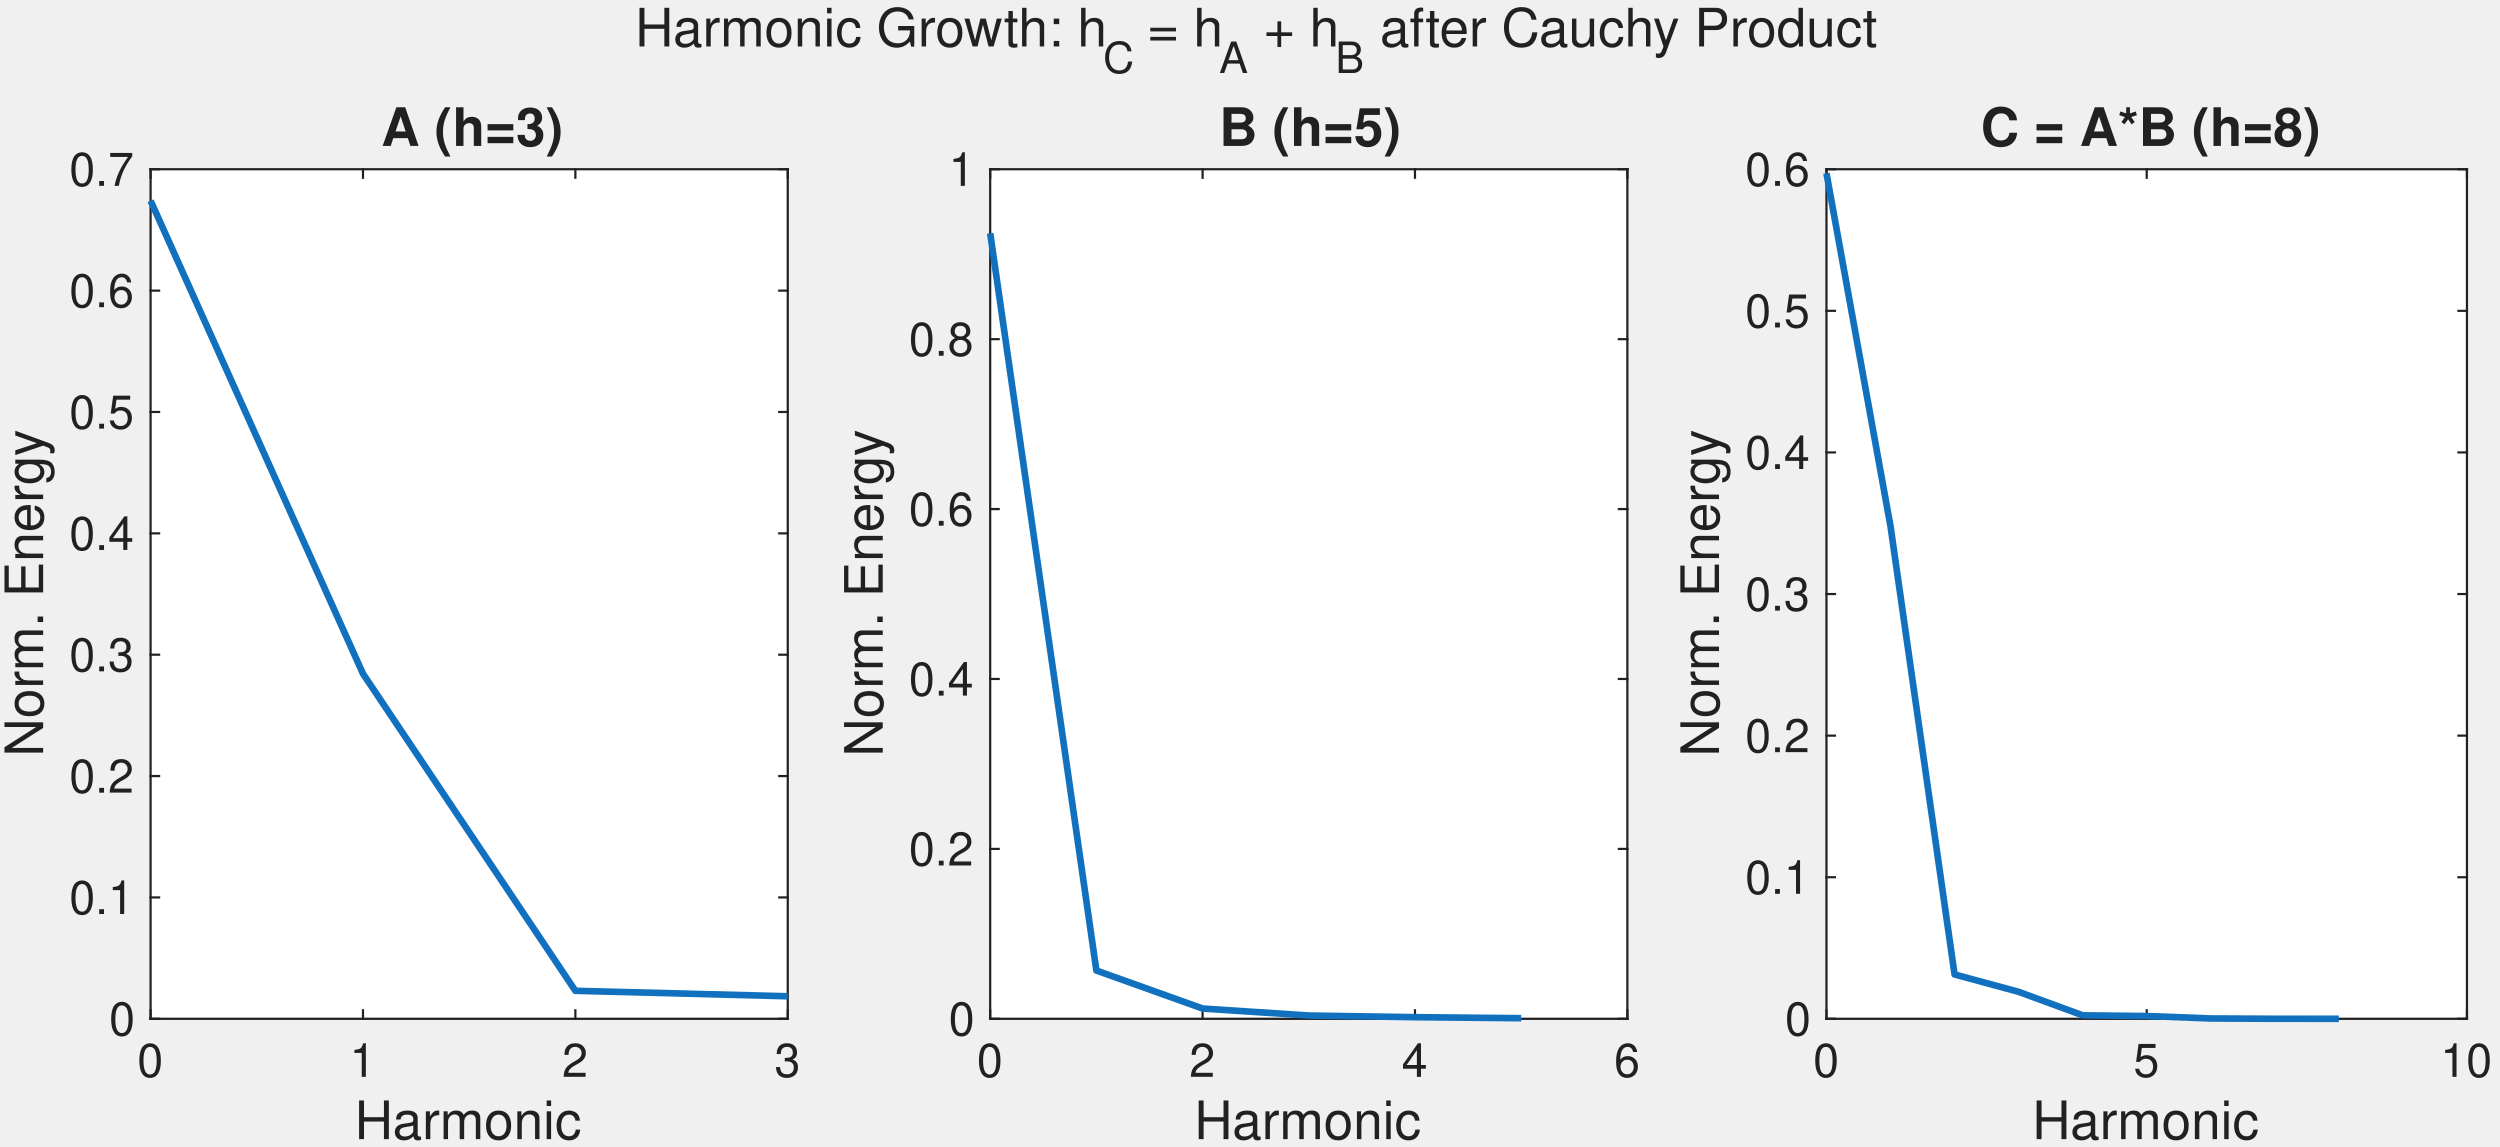
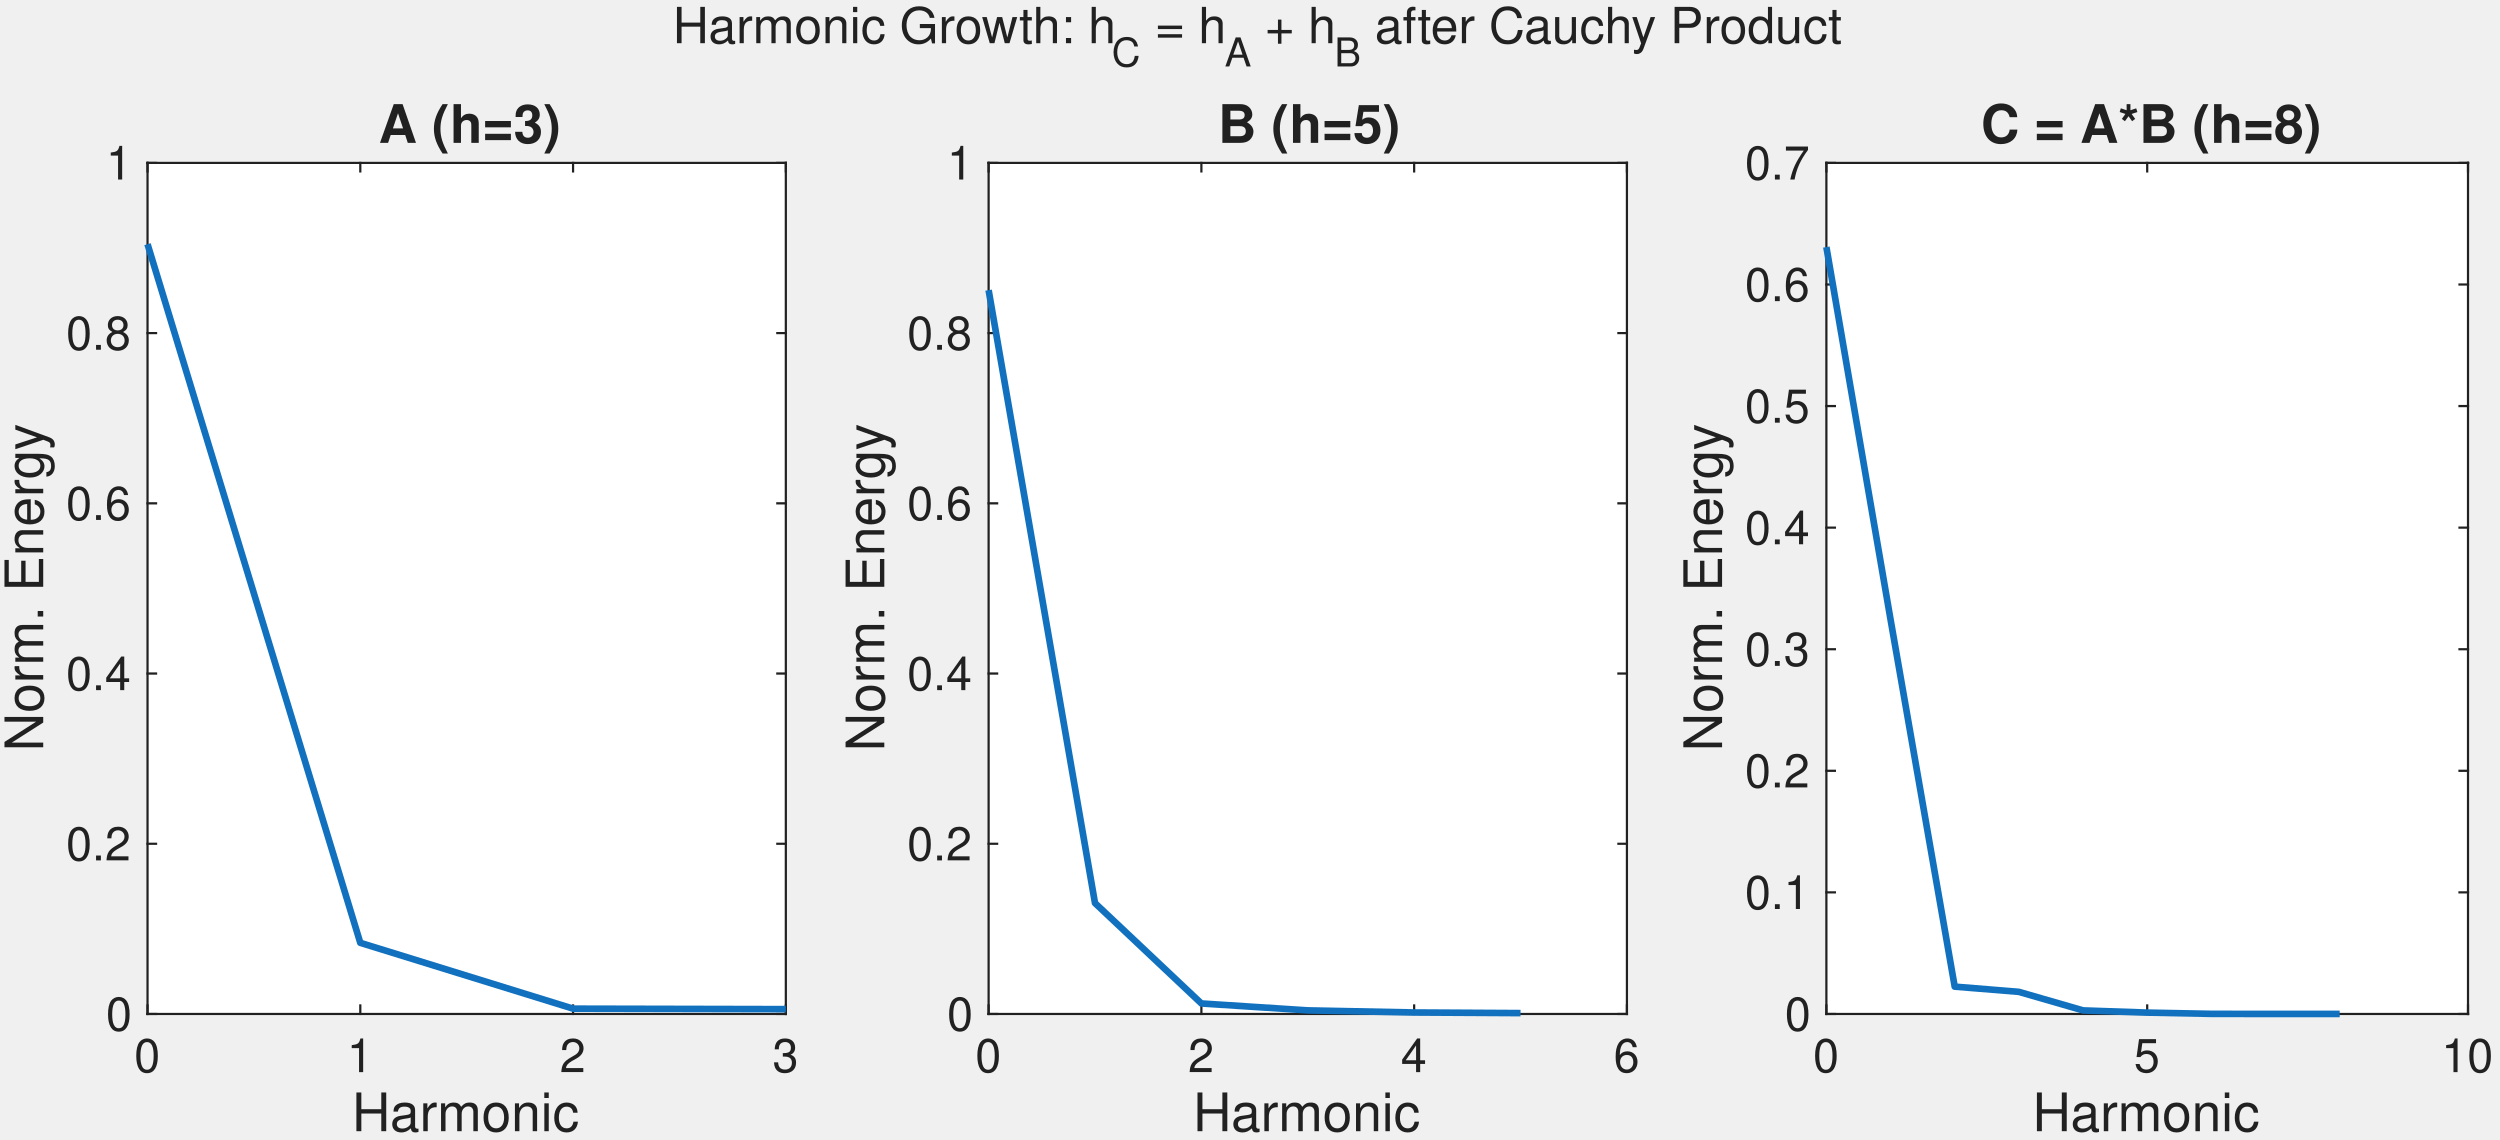
- <svg xmlns="http://www.w3.org/2000/svg" width="199.319mm" height="91.369mm" viewBox="0 0 565 259" version="1.2" baseProfile="tiny">
+ <svg xmlns="http://www.w3.org/2000/svg" width="198.967mm" height="90.664mm" viewBox="0 0 564 257" version="1.1">
  <defs>
</defs>
  <g fill="none" stroke="black" stroke-width="1" fill-rule="evenodd" stroke-linecap="square" stroke-linejoin="bevel">
-     <g fill="#ffffff" fill-opacity="1" stroke="none" transform="matrix(7.5e-05,0,0,7.5e-05,-53.7167,-3)" font-family="MS Shell Dlg 2" font-size="8.25" font-weight="400" font-style="normal">
+     <g fill="#ffffff" fill-opacity="1" stroke="none" transform="matrix(7.5e-05,0,0,7.5e-05,-54.4667,-4.5)" font-family="Segoe UI" font-size="9" font-weight="400" font-style="normal">
      <path vector-effect="none" fill-rule="evenodd" d="M1.17e+06,550000 L1.17e+06,3.11e+06 L3.09e+06,3.11e+06 L3.09e+06,550000 L1.17e+06,550000" />
    </g>
-     <g fill="#212121" fill-opacity="1" stroke="#212121" stroke-opacity="1" stroke-width="1" stroke-linecap="square" stroke-linejoin="bevel" transform="matrix(0.75,0,0,0.75,80.1584,257.45)" font-family="Helvetica" font-size="16" font-weight="400" font-style="normal">
+     <g fill="#212121" fill-opacity="1" stroke="#212121" stroke-opacity="1" stroke-width="1" stroke-linecap="square" stroke-linejoin="bevel" transform="matrix(0.75,0,0,0.75,79.4084,255.2)" font-family="Helvetica" font-size="16" font-weight="400" font-style="normal">
      <text fill="#212121" fill-opacity="1" stroke="none" xml:space="preserve" x="0" y="0" font-family="Helvetica" font-size="16" font-weight="400" font-style="normal">Harmonic</text>
    </g>
-     <g fill="#212121" fill-opacity="1" stroke="#212121" stroke-opacity="1" stroke-width="0.667" stroke-linecap="square" stroke-linejoin="round" transform="matrix(0.75,0,0,0.75,-53.7167,-3)" font-family="Helvetica" font-size="16" font-weight="400" font-style="normal">
+     <g fill="#212121" fill-opacity="1" stroke="#212121" stroke-opacity="1" stroke-width="0.667" stroke-linecap="square" stroke-linejoin="round" transform="matrix(0.75,0,0,0.75,-54.4667,-4.5)" font-family="Helvetica" font-size="16" font-weight="400" font-style="normal">
      <polyline fill="none" vector-effect="none" points="117,311 309,311 " />
      <polyline fill="none" vector-effect="none" points="117,55 309,55 " />
      <polyline fill="none" vector-effect="none" points="117,311 117,308.44 " />
      <polyline fill="none" vector-effect="none" points="117,57.56 117,55 " />
      <polyline fill="none" vector-effect="none" points="181,311 181,308.44 " />
      <polyline fill="none" vector-effect="none" points="181,57.56 181,55 " />
      <polyline fill="none" vector-effect="none" points="245,311 245,308.44 " />
      <polyline fill="none" vector-effect="none" points="245,57.56 245,55 " />
      <polyline fill="none" vector-effect="none" points="309,311 309,308.44 " />
      <polyline fill="none" vector-effect="none" points="309,57.56 309,55 " />
    </g>
-     <g fill="#212121" fill-opacity="1" stroke="#212121" stroke-opacity="1" stroke-width="1" stroke-linecap="square" stroke-linejoin="bevel" transform="matrix(0.75,0,0,0.75,31.0333,243.367)" font-family="Helvetica" font-size="14" font-weight="400" font-style="normal">
-       <text fill="#212121" fill-opacity="1" stroke="none" xml:space="preserve" x="0" y="0" font-family="Helvetica" font-size="14" font-weight="400" font-style="normal">0</text>
-     </g>
-     <g fill="#212121" fill-opacity="1" stroke="#212121" stroke-opacity="1" stroke-width="1" stroke-linecap="square" stroke-linejoin="bevel" transform="matrix(0.75,0,0,0.75,79.0333,243.367)" font-family="Helvetica" font-size="14" font-weight="400" font-style="normal">
+     <g fill="#212121" fill-opacity="1" stroke="#212121" stroke-opacity="1" stroke-width="1" stroke-linecap="square" stroke-linejoin="bevel" transform="matrix(0.75,0,0,0.75,30.2833,241.867)" font-family="Helvetica" font-size="14" font-weight="400" font-style="normal">
+       <text fill="#212121" fill-opacity="1" stroke="none" xml:space="preserve" x="0" y="0" font-family="Helvetica" font-size="14" font-weight="400" font-style="normal">0</text>
+     </g>
+     <g fill="#212121" fill-opacity="1" stroke="#212121" stroke-opacity="1" stroke-width="1" stroke-linecap="square" stroke-linejoin="bevel" transform="matrix(0.75,0,0,0.75,78.2833,241.867)" font-family="Helvetica" font-size="14" font-weight="400" font-style="normal">
      <text fill="#212121" fill-opacity="1" stroke="none" xml:space="preserve" x="0" y="0" font-family="Helvetica" font-size="14" font-weight="400" font-style="normal">1</text>
    </g>
-     <g fill="#212121" fill-opacity="1" stroke="#212121" stroke-opacity="1" stroke-width="1" stroke-linecap="square" stroke-linejoin="bevel" transform="matrix(0.75,0,0,0.75,127.033,243.367)" font-family="Helvetica" font-size="14" font-weight="400" font-style="normal">
+     <g fill="#212121" fill-opacity="1" stroke="#212121" stroke-opacity="1" stroke-width="1" stroke-linecap="square" stroke-linejoin="bevel" transform="matrix(0.75,0,0,0.75,126.283,241.867)" font-family="Helvetica" font-size="14" font-weight="400" font-style="normal">
      <text fill="#212121" fill-opacity="1" stroke="none" xml:space="preserve" x="0" y="0" font-family="Helvetica" font-size="14" font-weight="400" font-style="normal">2</text>
    </g>
-     <g fill="#212121" fill-opacity="1" stroke="#212121" stroke-opacity="1" stroke-width="1" stroke-linecap="square" stroke-linejoin="bevel" transform="matrix(0.75,0,0,0.75,175.033,243.367)" font-family="Helvetica" font-size="14" font-weight="400" font-style="normal">
+     <g fill="#212121" fill-opacity="1" stroke="#212121" stroke-opacity="1" stroke-width="1" stroke-linecap="square" stroke-linejoin="bevel" transform="matrix(0.75,0,0,0.75,174.283,241.867)" font-family="Helvetica" font-size="14" font-weight="400" font-style="normal">
      <text fill="#212121" fill-opacity="1" stroke="none" xml:space="preserve" x="0" y="0" font-family="Helvetica" font-size="14" font-weight="400" font-style="normal">3</text>
    </g>
-     <g fill="#212121" fill-opacity="1" stroke="#212121" stroke-opacity="1" stroke-width="1" stroke-linecap="square" stroke-linejoin="bevel" transform="matrix(0,-0.75,0.75,0,9.75,171)" font-family="Helvetica" font-size="16" font-weight="400" font-style="normal">
+     <g fill="#212121" fill-opacity="1" stroke="#212121" stroke-opacity="1" stroke-width="1" stroke-linecap="square" stroke-linejoin="bevel" transform="matrix(0,-0.75,0.75,0,9.75,169.5)" font-family="Helvetica" font-size="16" font-weight="400" font-style="normal">
      <text fill="#212121" fill-opacity="1" stroke="none" xml:space="preserve" x="0" y="0" font-family="Helvetica" font-size="16" font-weight="400" font-style="normal">Norm. Energy</text>
    </g>
-     <g fill="#212121" fill-opacity="1" stroke="#212121" stroke-opacity="1" stroke-width="0.667" stroke-linecap="square" stroke-linejoin="round" transform="matrix(0.75,0,0,0.75,-53.7167,-3)" font-family="Helvetica" font-size="16" font-weight="400" font-style="normal">
+     <g fill="#212121" fill-opacity="1" stroke="#212121" stroke-opacity="1" stroke-width="0.667" stroke-linecap="square" stroke-linejoin="round" transform="matrix(0.75,0,0,0.75,-54.4667,-4.5)" font-family="Helvetica" font-size="16" font-weight="400" font-style="normal">
      <polyline fill="none" vector-effect="none" points="117,311 117,55 " />
      <polyline fill="none" vector-effect="none" points="309,311 309,55 " />
      <polyline fill="none" vector-effect="none" points="117,311 119.56,311 " />
      <polyline fill="none" vector-effect="none" points="306.44,311 309,311 " />
-       <polyline fill="none" vector-effect="none" points="117,274.429 119.56,274.429 " />
-       <polyline fill="none" vector-effect="none" points="306.44,274.429 309,274.429 " />
-       <polyline fill="none" vector-effect="none" points="117,237.857 119.56,237.857 " />
-       <polyline fill="none" vector-effect="none" points="306.44,237.857 309,237.857 " />
-       <polyline fill="none" vector-effect="none" points="117,201.286 119.56,201.286 " />
-       <polyline fill="none" vector-effect="none" points="306.44,201.286 309,201.286 " />
-       <polyline fill="none" vector-effect="none" points="117,164.714 119.56,164.714 " />
-       <polyline fill="none" vector-effect="none" points="306.44,164.714 309,164.714 " />
-       <polyline fill="none" vector-effect="none" points="117,128.143 119.56,128.143 " />
-       <polyline fill="none" vector-effect="none" points="306.44,128.143 309,128.143 " />
-       <polyline fill="none" vector-effect="none" points="117,91.571 119.56,91.571 " />
-       <polyline fill="none" vector-effect="none" points="306.44,91.571 309,91.571 " />
+       <polyline fill="none" vector-effect="none" points="117,259.8 119.56,259.8 " />
+       <polyline fill="none" vector-effect="none" points="306.44,259.8 309,259.8 " />
+       <polyline fill="none" vector-effect="none" points="117,208.6 119.56,208.6 " />
+       <polyline fill="none" vector-effect="none" points="306.44,208.6 309,208.6 " />
+       <polyline fill="none" vector-effect="none" points="117,157.4 119.56,157.4 " />
+       <polyline fill="none" vector-effect="none" points="306.44,157.4 309,157.4 " />
+       <polyline fill="none" vector-effect="none" points="117,106.2 119.56,106.2 " />
+       <polyline fill="none" vector-effect="none" points="306.44,106.2 309,106.2 " />
      <polyline fill="none" vector-effect="none" points="117,55 119.56,55 " />
      <polyline fill="none" vector-effect="none" points="306.44,55 309,55 " />
    </g>
-     <g fill="#212121" fill-opacity="1" stroke="#212121" stroke-opacity="1" stroke-width="1" stroke-linecap="square" stroke-linejoin="bevel" transform="matrix(0.75,0,0,0.75,24.6667,234)" font-family="Helvetica" font-size="14" font-weight="400" font-style="normal">
-       <text fill="#212121" fill-opacity="1" stroke="none" xml:space="preserve" x="0" y="0" font-family="Helvetica" font-size="14" font-weight="400" font-style="normal">0</text>
-     </g>
-     <g fill="#212121" fill-opacity="1" stroke="#212121" stroke-opacity="1" stroke-width="1" stroke-linecap="square" stroke-linejoin="bevel" transform="matrix(0.75,0,0,0.75,15.6667,206.571)" font-family="Helvetica" font-size="14" font-weight="400" font-style="normal">
-       <text fill="#212121" fill-opacity="1" stroke="none" xml:space="preserve" x="0" y="0" font-family="Helvetica" font-size="14" font-weight="400" font-style="normal">0.1</text>
-     </g>
-     <g fill="#212121" fill-opacity="1" stroke="#212121" stroke-opacity="1" stroke-width="1" stroke-linecap="square" stroke-linejoin="bevel" transform="matrix(0.75,0,0,0.75,15.6667,179.143)" font-family="Helvetica" font-size="14" font-weight="400" font-style="normal">
+     <g fill="#212121" fill-opacity="1" stroke="#212121" stroke-opacity="1" stroke-width="1" stroke-linecap="square" stroke-linejoin="bevel" transform="matrix(0.75,0,0,0.75,23.9167,232.5)" font-family="Helvetica" font-size="14" font-weight="400" font-style="normal">
+       <text fill="#212121" fill-opacity="1" stroke="none" xml:space="preserve" x="0" y="0" font-family="Helvetica" font-size="14" font-weight="400" font-style="normal">0</text>
+     </g>
+     <g fill="#212121" fill-opacity="1" stroke="#212121" stroke-opacity="1" stroke-width="1" stroke-linecap="square" stroke-linejoin="bevel" transform="matrix(0.75,0,0,0.75,14.9167,194.1)" font-family="Helvetica" font-size="14" font-weight="400" font-style="normal">
      <text fill="#212121" fill-opacity="1" stroke="none" xml:space="preserve" x="0" y="0" font-family="Helvetica" font-size="14" font-weight="400" font-style="normal">0.2</text>
    </g>
-     <g fill="#212121" fill-opacity="1" stroke="#212121" stroke-opacity="1" stroke-width="1" stroke-linecap="square" stroke-linejoin="bevel" transform="matrix(0.75,0,0,0.75,15.6667,151.714)" font-family="Helvetica" font-size="14" font-weight="400" font-style="normal">
-       <text fill="#212121" fill-opacity="1" stroke="none" xml:space="preserve" x="0" y="0" font-family="Helvetica" font-size="14" font-weight="400" font-style="normal">0.3</text>
-     </g>
-     <g fill="#212121" fill-opacity="1" stroke="#212121" stroke-opacity="1" stroke-width="1" stroke-linecap="square" stroke-linejoin="bevel" transform="matrix(0.75,0,0,0.75,15.6667,124.286)" font-family="Helvetica" font-size="14" font-weight="400" font-style="normal">
+     <g fill="#212121" fill-opacity="1" stroke="#212121" stroke-opacity="1" stroke-width="1" stroke-linecap="square" stroke-linejoin="bevel" transform="matrix(0.75,0,0,0.75,14.9167,155.7)" font-family="Helvetica" font-size="14" font-weight="400" font-style="normal">
      <text fill="#212121" fill-opacity="1" stroke="none" xml:space="preserve" x="0" y="0" font-family="Helvetica" font-size="14" font-weight="400" font-style="normal">0.4</text>
    </g>
-     <g fill="#212121" fill-opacity="1" stroke="#212121" stroke-opacity="1" stroke-width="1" stroke-linecap="square" stroke-linejoin="bevel" transform="matrix(0.75,0,0,0.75,15.6667,96.8571)" font-family="Helvetica" font-size="14" font-weight="400" font-style="normal">
-       <text fill="#212121" fill-opacity="1" stroke="none" xml:space="preserve" x="0" y="0" font-family="Helvetica" font-size="14" font-weight="400" font-style="normal">0.5</text>
-     </g>
-     <g fill="#212121" fill-opacity="1" stroke="#212121" stroke-opacity="1" stroke-width="1" stroke-linecap="square" stroke-linejoin="bevel" transform="matrix(0.75,0,0,0.75,15.6667,69.4286)" font-family="Helvetica" font-size="14" font-weight="400" font-style="normal">
+     <g fill="#212121" fill-opacity="1" stroke="#212121" stroke-opacity="1" stroke-width="1" stroke-linecap="square" stroke-linejoin="bevel" transform="matrix(0.75,0,0,0.75,14.9167,117.3)" font-family="Helvetica" font-size="14" font-weight="400" font-style="normal">
      <text fill="#212121" fill-opacity="1" stroke="none" xml:space="preserve" x="0" y="0" font-family="Helvetica" font-size="14" font-weight="400" font-style="normal">0.6</text>
    </g>
-     <g fill="#212121" fill-opacity="1" stroke="#212121" stroke-opacity="1" stroke-width="1" stroke-linecap="square" stroke-linejoin="bevel" transform="matrix(0.75,0,0,0.75,15.6667,42)" font-family="Helvetica" font-size="14" font-weight="400" font-style="normal">
-       <text fill="#212121" fill-opacity="1" stroke="none" xml:space="preserve" x="0" y="0" font-family="Helvetica" font-size="14" font-weight="400" font-style="normal">0.7</text>
-     </g>
-     <g fill="#212121" fill-opacity="1" stroke="#212121" stroke-opacity="1" stroke-width="1" stroke-linecap="square" stroke-linejoin="bevel" transform="matrix(0.75,0,0,0.75,86.1585,32.9813)" font-family="Helvetica" font-size="16" font-weight="700" font-style="normal">
+     <g fill="#212121" fill-opacity="1" stroke="#212121" stroke-opacity="1" stroke-width="1" stroke-linecap="square" stroke-linejoin="bevel" transform="matrix(0.75,0,0,0.75,14.9167,78.9)" font-family="Helvetica" font-size="14" font-weight="400" font-style="normal">
+       <text fill="#212121" fill-opacity="1" stroke="none" xml:space="preserve" x="0" y="0" font-family="Helvetica" font-size="14" font-weight="400" font-style="normal">0.8</text>
+     </g>
+     <g fill="#212121" fill-opacity="1" stroke="#212121" stroke-opacity="1" stroke-width="1" stroke-linecap="square" stroke-linejoin="bevel" transform="matrix(0.75,0,0,0.75,23.9167,40.5)" font-family="Helvetica" font-size="14" font-weight="400" font-style="normal">
+       <text fill="#212121" fill-opacity="1" stroke="none" xml:space="preserve" x="0" y="0" font-family="Helvetica" font-size="14" font-weight="400" font-style="normal">1</text>
+     </g>
+     <g fill="#212121" fill-opacity="1" stroke="#212121" stroke-opacity="1" stroke-width="1" stroke-linecap="square" stroke-linejoin="bevel" transform="matrix(0.75,0,0,0.75,85.4085,32.2313)" font-family="Helvetica" font-size="16" font-weight="700" font-style="normal">
      <text fill="#212121" fill-opacity="1" stroke="none" xml:space="preserve" x="0" y="0" font-family="Helvetica" font-size="16" font-weight="700" font-style="normal">A (h=3)</text>
    </g>
-     <g fill="none" stroke="#1171be" stroke-opacity="1" stroke-width="2" stroke-linecap="butt" stroke-linejoin="round" transform="matrix(0.75,0,0,0.75,-53.7167,-3)" font-family="Helvetica" font-size="16" font-weight="700" font-style="normal">
-       <polyline fill="none" vector-effect="none" points="117,64.492 181,207.018 245,302.566 309,304.21 " />
-     </g>
-     <g fill="#ffffff" fill-opacity="1" stroke="none" transform="matrix(7.5e-05,0,0,7.5e-05,-53.7167,-3)" font-family="Helvetica" font-size="16" font-weight="700" font-style="normal">
+     <g fill="none" stroke="#1171be" stroke-opacity="1" stroke-width="2" stroke-linecap="butt" stroke-linejoin="round" transform="matrix(0.75,0,0,0.75,-54.4667,-4.5)" font-family="Helvetica" font-size="16" font-weight="700" font-style="normal">
+       <polyline fill="none" vector-effect="none" points="117,79.441 181,289.602 245,309.405 309,309.551 " />
+     </g>
+     <g fill="#ffffff" fill-opacity="1" stroke="none" transform="matrix(7.5e-05,0,0,7.5e-05,-54.4667,-4.5)" font-family="Helvetica" font-size="16" font-weight="700" font-style="normal">
      <path vector-effect="none" fill-rule="evenodd" d="M3.7e+06,550000 L3.7e+06,3.11e+06 L5.62e+06,3.11e+06 L5.62e+06,550000 L3.7e+06,550000" />
    </g>
-     <g fill="#212121" fill-opacity="1" stroke="#212121" stroke-opacity="1" stroke-width="1" stroke-linecap="square" stroke-linejoin="bevel" transform="matrix(0.75,0,0,0.75,269.908,257.45)" font-family="Helvetica" font-size="16" font-weight="400" font-style="normal">
+     <g fill="#212121" fill-opacity="1" stroke="#212121" stroke-opacity="1" stroke-width="1" stroke-linecap="square" stroke-linejoin="bevel" transform="matrix(0.75,0,0,0.75,269.158,255.2)" font-family="Helvetica" font-size="16" font-weight="400" font-style="normal">
      <text fill="#212121" fill-opacity="1" stroke="none" xml:space="preserve" x="0" y="0" font-family="Helvetica" font-size="16" font-weight="400" font-style="normal">Harmonic</text>
    </g>
-     <g fill="#212121" fill-opacity="1" stroke="#212121" stroke-opacity="1" stroke-width="0.667" stroke-linecap="square" stroke-linejoin="round" transform="matrix(0.75,0,0,0.75,-53.7167,-3)" font-family="Helvetica" font-size="16" font-weight="400" font-style="normal">
+     <g fill="#212121" fill-opacity="1" stroke="#212121" stroke-opacity="1" stroke-width="0.667" stroke-linecap="square" stroke-linejoin="round" transform="matrix(0.75,0,0,0.75,-54.4667,-4.5)" font-family="Helvetica" font-size="16" font-weight="400" font-style="normal">
      <polyline fill="none" vector-effect="none" points="370,311 562,311 " />
      <polyline fill="none" vector-effect="none" points="370,55 562,55 " />
      <polyline fill="none" vector-effect="none" points="370,311 370,308.44 " />
      <polyline fill="none" vector-effect="none" points="370,57.56 370,55 " />
      <polyline fill="none" vector-effect="none" points="434,311 434,308.44 " />
      <polyline fill="none" vector-effect="none" points="434,57.56 434,55 " />
      <polyline fill="none" vector-effect="none" points="498,311 498,308.44 " />
      <polyline fill="none" vector-effect="none" points="498,57.56 498,55 " />
      <polyline fill="none" vector-effect="none" points="562,311 562,308.44 " />
      <polyline fill="none" vector-effect="none" points="562,57.56 562,55 " />
    </g>
-     <g fill="#212121" fill-opacity="1" stroke="#212121" stroke-opacity="1" stroke-width="1" stroke-linecap="square" stroke-linejoin="bevel" transform="matrix(0.75,0,0,0.75,220.783,243.367)" font-family="Helvetica" font-size="14" font-weight="400" font-style="normal">
-       <text fill="#212121" fill-opacity="1" stroke="none" xml:space="preserve" x="0" y="0" font-family="Helvetica" font-size="14" font-weight="400" font-style="normal">0</text>
-     </g>
-     <g fill="#212121" fill-opacity="1" stroke="#212121" stroke-opacity="1" stroke-width="1" stroke-linecap="square" stroke-linejoin="bevel" transform="matrix(0.75,0,0,0.75,268.783,243.367)" font-family="Helvetica" font-size="14" font-weight="400" font-style="normal">
+     <g fill="#212121" fill-opacity="1" stroke="#212121" stroke-opacity="1" stroke-width="1" stroke-linecap="square" stroke-linejoin="bevel" transform="matrix(0.75,0,0,0.75,220.033,241.867)" font-family="Helvetica" font-size="14" font-weight="400" font-style="normal">
+       <text fill="#212121" fill-opacity="1" stroke="none" xml:space="preserve" x="0" y="0" font-family="Helvetica" font-size="14" font-weight="400" font-style="normal">0</text>
+     </g>
+     <g fill="#212121" fill-opacity="1" stroke="#212121" stroke-opacity="1" stroke-width="1" stroke-linecap="square" stroke-linejoin="bevel" transform="matrix(0.75,0,0,0.75,268.033,241.867)" font-family="Helvetica" font-size="14" font-weight="400" font-style="normal">
      <text fill="#212121" fill-opacity="1" stroke="none" xml:space="preserve" x="0" y="0" font-family="Helvetica" font-size="14" font-weight="400" font-style="normal">2</text>
    </g>
-     <g fill="#212121" fill-opacity="1" stroke="#212121" stroke-opacity="1" stroke-width="1" stroke-linecap="square" stroke-linejoin="bevel" transform="matrix(0.75,0,0,0.75,316.783,243.367)" font-family="Helvetica" font-size="14" font-weight="400" font-style="normal">
+     <g fill="#212121" fill-opacity="1" stroke="#212121" stroke-opacity="1" stroke-width="1" stroke-linecap="square" stroke-linejoin="bevel" transform="matrix(0.75,0,0,0.75,316.033,241.867)" font-family="Helvetica" font-size="14" font-weight="400" font-style="normal">
      <text fill="#212121" fill-opacity="1" stroke="none" xml:space="preserve" x="0" y="0" font-family="Helvetica" font-size="14" font-weight="400" font-style="normal">4</text>
    </g>
-     <g fill="#212121" fill-opacity="1" stroke="#212121" stroke-opacity="1" stroke-width="1" stroke-linecap="square" stroke-linejoin="bevel" transform="matrix(0.75,0,0,0.75,364.783,243.367)" font-family="Helvetica" font-size="14" font-weight="400" font-style="normal">
+     <g fill="#212121" fill-opacity="1" stroke="#212121" stroke-opacity="1" stroke-width="1" stroke-linecap="square" stroke-linejoin="bevel" transform="matrix(0.75,0,0,0.75,364.033,241.867)" font-family="Helvetica" font-size="14" font-weight="400" font-style="normal">
      <text fill="#212121" fill-opacity="1" stroke="none" xml:space="preserve" x="0" y="0" font-family="Helvetica" font-size="14" font-weight="400" font-style="normal">6</text>
    </g>
-     <g fill="#212121" fill-opacity="1" stroke="#212121" stroke-opacity="1" stroke-width="1" stroke-linecap="square" stroke-linejoin="bevel" transform="matrix(0,-0.75,0.75,0,199.5,171)" font-family="Helvetica" font-size="16" font-weight="400" font-style="normal">
+     <g fill="#212121" fill-opacity="1" stroke="#212121" stroke-opacity="1" stroke-width="1" stroke-linecap="square" stroke-linejoin="bevel" transform="matrix(0,-0.75,0.75,0,199.5,169.5)" font-family="Helvetica" font-size="16" font-weight="400" font-style="normal">
      <text fill="#212121" fill-opacity="1" stroke="none" xml:space="preserve" x="0" y="0" font-family="Helvetica" font-size="16" font-weight="400" font-style="normal">Norm. Energy</text>
    </g>
-     <g fill="#212121" fill-opacity="1" stroke="#212121" stroke-opacity="1" stroke-width="0.667" stroke-linecap="square" stroke-linejoin="round" transform="matrix(0.75,0,0,0.75,-53.7167,-3)" font-family="Helvetica" font-size="16" font-weight="400" font-style="normal">
+     <g fill="#212121" fill-opacity="1" stroke="#212121" stroke-opacity="1" stroke-width="0.667" stroke-linecap="square" stroke-linejoin="round" transform="matrix(0.75,0,0,0.75,-54.4667,-4.5)" font-family="Helvetica" font-size="16" font-weight="400" font-style="normal">
      <polyline fill="none" vector-effect="none" points="370,311 370,55 " />
      <polyline fill="none" vector-effect="none" points="562,311 562,55 " />
      <polyline fill="none" vector-effect="none" points="370,311 372.56,311 " />
      <polyline fill="none" vector-effect="none" points="559.44,311 562,311 " />
      <polyline fill="none" vector-effect="none" points="370,259.8 372.56,259.8 " />
      <polyline fill="none" vector-effect="none" points="559.44,259.8 562,259.8 " />
      <polyline fill="none" vector-effect="none" points="370,208.6 372.56,208.6 " />
      <polyline fill="none" vector-effect="none" points="559.44,208.6 562,208.6 " />
      <polyline fill="none" vector-effect="none" points="370,157.4 372.56,157.4 " />
      <polyline fill="none" vector-effect="none" points="559.44,157.4 562,157.4 " />
      <polyline fill="none" vector-effect="none" points="370,106.2 372.56,106.2 " />
      <polyline fill="none" vector-effect="none" points="559.44,106.2 562,106.2 " />
      <polyline fill="none" vector-effect="none" points="370,55 372.56,55 " />
      <polyline fill="none" vector-effect="none" points="559.44,55 562,55 " />
    </g>
-     <g fill="#212121" fill-opacity="1" stroke="#212121" stroke-opacity="1" stroke-width="1" stroke-linecap="square" stroke-linejoin="bevel" transform="matrix(0.75,0,0,0.75,214.417,234)" font-family="Helvetica" font-size="14" font-weight="400" font-style="normal">
-       <text fill="#212121" fill-opacity="1" stroke="none" xml:space="preserve" x="0" y="0" font-family="Helvetica" font-size="14" font-weight="400" font-style="normal">0</text>
-     </g>
-     <g fill="#212121" fill-opacity="1" stroke="#212121" stroke-opacity="1" stroke-width="1" stroke-linecap="square" stroke-linejoin="bevel" transform="matrix(0.75,0,0,0.75,205.417,195.6)" font-family="Helvetica" font-size="14" font-weight="400" font-style="normal">
+     <g fill="#212121" fill-opacity="1" stroke="#212121" stroke-opacity="1" stroke-width="1" stroke-linecap="square" stroke-linejoin="bevel" transform="matrix(0.75,0,0,0.75,213.667,232.5)" font-family="Helvetica" font-size="14" font-weight="400" font-style="normal">
+       <text fill="#212121" fill-opacity="1" stroke="none" xml:space="preserve" x="0" y="0" font-family="Helvetica" font-size="14" font-weight="400" font-style="normal">0</text>
+     </g>
+     <g fill="#212121" fill-opacity="1" stroke="#212121" stroke-opacity="1" stroke-width="1" stroke-linecap="square" stroke-linejoin="bevel" transform="matrix(0.75,0,0,0.75,204.667,194.1)" font-family="Helvetica" font-size="14" font-weight="400" font-style="normal">
      <text fill="#212121" fill-opacity="1" stroke="none" xml:space="preserve" x="0" y="0" font-family="Helvetica" font-size="14" font-weight="400" font-style="normal">0.2</text>
    </g>
-     <g fill="#212121" fill-opacity="1" stroke="#212121" stroke-opacity="1" stroke-width="1" stroke-linecap="square" stroke-linejoin="bevel" transform="matrix(0.75,0,0,0.75,205.417,157.2)" font-family="Helvetica" font-size="14" font-weight="400" font-style="normal">
+     <g fill="#212121" fill-opacity="1" stroke="#212121" stroke-opacity="1" stroke-width="1" stroke-linecap="square" stroke-linejoin="bevel" transform="matrix(0.75,0,0,0.75,204.667,155.7)" font-family="Helvetica" font-size="14" font-weight="400" font-style="normal">
      <text fill="#212121" fill-opacity="1" stroke="none" xml:space="preserve" x="0" y="0" font-family="Helvetica" font-size="14" font-weight="400" font-style="normal">0.4</text>
    </g>
-     <g fill="#212121" fill-opacity="1" stroke="#212121" stroke-opacity="1" stroke-width="1" stroke-linecap="square" stroke-linejoin="bevel" transform="matrix(0.75,0,0,0.75,205.417,118.8)" font-family="Helvetica" font-size="14" font-weight="400" font-style="normal">
+     <g fill="#212121" fill-opacity="1" stroke="#212121" stroke-opacity="1" stroke-width="1" stroke-linecap="square" stroke-linejoin="bevel" transform="matrix(0.75,0,0,0.75,204.667,117.3)" font-family="Helvetica" font-size="14" font-weight="400" font-style="normal">
      <text fill="#212121" fill-opacity="1" stroke="none" xml:space="preserve" x="0" y="0" font-family="Helvetica" font-size="14" font-weight="400" font-style="normal">0.6</text>
    </g>
-     <g fill="#212121" fill-opacity="1" stroke="#212121" stroke-opacity="1" stroke-width="1" stroke-linecap="square" stroke-linejoin="bevel" transform="matrix(0.75,0,0,0.75,205.417,80.4)" font-family="Helvetica" font-size="14" font-weight="400" font-style="normal">
+     <g fill="#212121" fill-opacity="1" stroke="#212121" stroke-opacity="1" stroke-width="1" stroke-linecap="square" stroke-linejoin="bevel" transform="matrix(0.75,0,0,0.75,204.667,78.9)" font-family="Helvetica" font-size="14" font-weight="400" font-style="normal">
      <text fill="#212121" fill-opacity="1" stroke="none" xml:space="preserve" x="0" y="0" font-family="Helvetica" font-size="14" font-weight="400" font-style="normal">0.8</text>
    </g>
-     <g fill="#212121" fill-opacity="1" stroke="#212121" stroke-opacity="1" stroke-width="1" stroke-linecap="square" stroke-linejoin="bevel" transform="matrix(0.75,0,0,0.75,214.417,42)" font-family="Helvetica" font-size="14" font-weight="400" font-style="normal">
+     <g fill="#212121" fill-opacity="1" stroke="#212121" stroke-opacity="1" stroke-width="1" stroke-linecap="square" stroke-linejoin="bevel" transform="matrix(0.75,0,0,0.75,213.667,40.5)" font-family="Helvetica" font-size="14" font-weight="400" font-style="normal">
      <text fill="#212121" fill-opacity="1" stroke="none" xml:space="preserve" x="0" y="0" font-family="Helvetica" font-size="14" font-weight="400" font-style="normal">1</text>
    </g>
-     <g fill="#212121" fill-opacity="1" stroke="#212121" stroke-opacity="1" stroke-width="1" stroke-linecap="square" stroke-linejoin="bevel" transform="matrix(0.75,0,0,0.75,275.534,32.9813)" font-family="Helvetica" font-size="16" font-weight="700" font-style="normal">
+     <g fill="#212121" fill-opacity="1" stroke="#212121" stroke-opacity="1" stroke-width="1" stroke-linecap="square" stroke-linejoin="bevel" transform="matrix(0.75,0,0,0.75,274.784,32.2313)" font-family="Helvetica" font-size="16" font-weight="700" font-style="normal">
      <text fill="#212121" fill-opacity="1" stroke="none" xml:space="preserve" x="0" y="0" font-family="Helvetica" font-size="16" font-weight="700" font-style="normal">B (h=5)</text>
    </g>
-     <g fill="none" stroke="#1171be" stroke-opacity="1" stroke-width="2" stroke-linecap="butt" stroke-linejoin="round" transform="matrix(0.75,0,0,0.75,-53.7167,-3)" font-family="Helvetica" font-size="16" font-weight="700" font-style="normal">
-       <polyline fill="none" vector-effect="none" points="370,74.297 402,296.455 434,307.904 466,310.014 498,310.51 530,310.819 " />
-     </g>
-     <g fill="#ffffff" fill-opacity="1" stroke="none" transform="matrix(7.5e-05,0,0,7.5e-05,-53.7167,-3)" font-family="Helvetica" font-size="16" font-weight="700" font-style="normal">
+     <g fill="none" stroke="#1171be" stroke-opacity="1" stroke-width="2" stroke-linecap="butt" stroke-linejoin="round" transform="matrix(0.75,0,0,0.75,-54.4667,-4.5)" font-family="Helvetica" font-size="16" font-weight="700" font-style="normal">
+       <polyline fill="none" vector-effect="none" points="370,93.281 402,277.657 434,307.842 466,309.923 498,310.556 530,310.741 " />
+     </g>
+     <g fill="#ffffff" fill-opacity="1" stroke="none" transform="matrix(7.5e-05,0,0,7.5e-05,-54.4667,-4.5)" font-family="Helvetica" font-size="16" font-weight="700" font-style="normal">
      <path vector-effect="none" fill-rule="evenodd" d="M6.22e+06,550000 L6.22e+06,3.11e+06 L8.15e+06,3.11e+06 L8.15e+06,550000 L6.22e+06,550000" />
    </g>
-     <g fill="#212121" fill-opacity="1" stroke="#212121" stroke-opacity="1" stroke-width="1" stroke-linecap="square" stroke-linejoin="bevel" transform="matrix(0.75,0,0,0.75,459.283,257.45)" font-family="Helvetica" font-size="16" font-weight="400" font-style="normal">
+     <g fill="#212121" fill-opacity="1" stroke="#212121" stroke-opacity="1" stroke-width="1" stroke-linecap="square" stroke-linejoin="bevel" transform="matrix(0.75,0,0,0.75,458.533,255.2)" font-family="Helvetica" font-size="16" font-weight="400" font-style="normal">
      <text fill="#212121" fill-opacity="1" stroke="none" xml:space="preserve" x="0" y="0" font-family="Helvetica" font-size="16" font-weight="400" font-style="normal">Harmonic</text>
    </g>
-     <g fill="#212121" fill-opacity="1" stroke="#212121" stroke-opacity="1" stroke-width="0.667" stroke-linecap="square" stroke-linejoin="round" transform="matrix(0.75,0,0,0.75,-53.7167,-3)" font-family="Helvetica" font-size="16" font-weight="400" font-style="normal">
+     <g fill="#212121" fill-opacity="1" stroke="#212121" stroke-opacity="1" stroke-width="0.667" stroke-linecap="square" stroke-linejoin="round" transform="matrix(0.75,0,0,0.75,-54.4667,-4.5)" font-family="Helvetica" font-size="16" font-weight="400" font-style="normal">
      <polyline fill="none" vector-effect="none" points="622,311 815,311 " />
      <polyline fill="none" vector-effect="none" points="622,55 815,55 " />
      <polyline fill="none" vector-effect="none" points="622,311 622,308.44 " />
      <polyline fill="none" vector-effect="none" points="622,57.56 622,55 " />
      <polyline fill="none" vector-effect="none" points="718.5,311 718.5,308.44 " />
      <polyline fill="none" vector-effect="none" points="718.5,57.56 718.5,55 " />
      <polyline fill="none" vector-effect="none" points="815,311 815,308.44 " />
      <polyline fill="none" vector-effect="none" points="815,57.56 815,55 " />
    </g>
-     <g fill="#212121" fill-opacity="1" stroke="#212121" stroke-opacity="1" stroke-width="1" stroke-linecap="square" stroke-linejoin="bevel" transform="matrix(0.75,0,0,0.75,409.783,243.367)" font-family="Helvetica" font-size="14" font-weight="400" font-style="normal">
-       <text fill="#212121" fill-opacity="1" stroke="none" xml:space="preserve" x="0" y="0" font-family="Helvetica" font-size="14" font-weight="400" font-style="normal">0</text>
-     </g>
-     <g fill="#212121" fill-opacity="1" stroke="#212121" stroke-opacity="1" stroke-width="1" stroke-linecap="square" stroke-linejoin="bevel" transform="matrix(0.75,0,0,0.75,482.158,243.367)" font-family="Helvetica" font-size="14" font-weight="400" font-style="normal">
+     <g fill="#212121" fill-opacity="1" stroke="#212121" stroke-opacity="1" stroke-width="1" stroke-linecap="square" stroke-linejoin="bevel" transform="matrix(0.75,0,0,0.75,409.033,241.867)" font-family="Helvetica" font-size="14" font-weight="400" font-style="normal">
+       <text fill="#212121" fill-opacity="1" stroke="none" xml:space="preserve" x="0" y="0" font-family="Helvetica" font-size="14" font-weight="400" font-style="normal">0</text>
+     </g>
+     <g fill="#212121" fill-opacity="1" stroke="#212121" stroke-opacity="1" stroke-width="1" stroke-linecap="square" stroke-linejoin="bevel" transform="matrix(0.75,0,0,0.75,481.408,241.867)" font-family="Helvetica" font-size="14" font-weight="400" font-style="normal">
      <text fill="#212121" fill-opacity="1" stroke="none" xml:space="preserve" x="0" y="0" font-family="Helvetica" font-size="14" font-weight="400" font-style="normal">5</text>
    </g>
-     <g fill="#212121" fill-opacity="1" stroke="#212121" stroke-opacity="1" stroke-width="1" stroke-linecap="square" stroke-linejoin="bevel" transform="matrix(0.75,0,0,0.75,551.533,243.367)" font-family="Helvetica" font-size="14" font-weight="400" font-style="normal">
+     <g fill="#212121" fill-opacity="1" stroke="#212121" stroke-opacity="1" stroke-width="1" stroke-linecap="square" stroke-linejoin="bevel" transform="matrix(0.75,0,0,0.75,550.783,241.867)" font-family="Helvetica" font-size="14" font-weight="400" font-style="normal">
      <text fill="#212121" fill-opacity="1" stroke="none" xml:space="preserve" x="0" y="0" font-family="Helvetica" font-size="14" font-weight="400" font-style="normal">10</text>
    </g>
-     <g fill="#212121" fill-opacity="1" stroke="#212121" stroke-opacity="1" stroke-width="1" stroke-linecap="square" stroke-linejoin="bevel" transform="matrix(0,-0.75,0.75,0,388.5,171)" font-family="Helvetica" font-size="16" font-weight="400" font-style="normal">
+     <g fill="#212121" fill-opacity="1" stroke="#212121" stroke-opacity="1" stroke-width="1" stroke-linecap="square" stroke-linejoin="bevel" transform="matrix(0,-0.75,0.75,0,388.5,169.5)" font-family="Helvetica" font-size="16" font-weight="400" font-style="normal">
      <text fill="#212121" fill-opacity="1" stroke="none" xml:space="preserve" x="0" y="0" font-family="Helvetica" font-size="16" font-weight="400" font-style="normal">Norm. Energy</text>
    </g>
-     <g fill="#212121" fill-opacity="1" stroke="#212121" stroke-opacity="1" stroke-width="0.667" stroke-linecap="square" stroke-linejoin="round" transform="matrix(0.75,0,0,0.75,-53.7167,-3)" font-family="Helvetica" font-size="16" font-weight="400" font-style="normal">
+     <g fill="#212121" fill-opacity="1" stroke="#212121" stroke-opacity="1" stroke-width="0.667" stroke-linecap="square" stroke-linejoin="round" transform="matrix(0.75,0,0,0.75,-54.4667,-4.5)" font-family="Helvetica" font-size="16" font-weight="400" font-style="normal">
      <polyline fill="none" vector-effect="none" points="622,311 622,55 " />
      <polyline fill="none" vector-effect="none" points="815,311 815,55 " />
      <polyline fill="none" vector-effect="none" points="622,311 624.56,311 " />
      <polyline fill="none" vector-effect="none" points="812.44,311 815,311 " />
-       <polyline fill="none" vector-effect="none" points="622,268.333 624.56,268.333 " />
-       <polyline fill="none" vector-effect="none" points="812.44,268.333 815,268.333 " />
-       <polyline fill="none" vector-effect="none" points="622,225.667 624.56,225.667 " />
-       <polyline fill="none" vector-effect="none" points="812.44,225.667 815,225.667 " />
-       <polyline fill="none" vector-effect="none" points="622,183 624.56,183 " />
-       <polyline fill="none" vector-effect="none" points="812.44,183 815,183 " />
-       <polyline fill="none" vector-effect="none" points="622,140.333 624.56,140.333 " />
-       <polyline fill="none" vector-effect="none" points="812.44,140.333 815,140.333 " />
-       <polyline fill="none" vector-effect="none" points="622,97.667 624.56,97.667 " />
-       <polyline fill="none" vector-effect="none" points="812.44,97.667 815,97.667 " />
+       <polyline fill="none" vector-effect="none" points="622,274.429 624.56,274.429 " />
+       <polyline fill="none" vector-effect="none" points="812.44,274.429 815,274.429 " />
+       <polyline fill="none" vector-effect="none" points="622,237.857 624.56,237.857 " />
+       <polyline fill="none" vector-effect="none" points="812.44,237.857 815,237.857 " />
+       <polyline fill="none" vector-effect="none" points="622,201.286 624.56,201.286 " />
+       <polyline fill="none" vector-effect="none" points="812.44,201.286 815,201.286 " />
+       <polyline fill="none" vector-effect="none" points="622,164.714 624.56,164.714 " />
+       <polyline fill="none" vector-effect="none" points="812.44,164.714 815,164.714 " />
+       <polyline fill="none" vector-effect="none" points="622,128.143 624.56,128.143 " />
+       <polyline fill="none" vector-effect="none" points="812.44,128.143 815,128.143 " />
+       <polyline fill="none" vector-effect="none" points="622,91.571 624.56,91.571 " />
+       <polyline fill="none" vector-effect="none" points="812.44,91.571 815,91.571 " />
      <polyline fill="none" vector-effect="none" points="622,55 624.56,55 " />
      <polyline fill="none" vector-effect="none" points="812.44,55 815,55 " />
    </g>
-     <g fill="#212121" fill-opacity="1" stroke="#212121" stroke-opacity="1" stroke-width="1" stroke-linecap="square" stroke-linejoin="bevel" transform="matrix(0.75,0,0,0.75,403.417,234)" font-family="Helvetica" font-size="14" font-weight="400" font-style="normal">
-       <text fill="#212121" fill-opacity="1" stroke="none" xml:space="preserve" x="0" y="0" font-family="Helvetica" font-size="14" font-weight="400" font-style="normal">0</text>
-     </g>
-     <g fill="#212121" fill-opacity="1" stroke="#212121" stroke-opacity="1" stroke-width="1" stroke-linecap="square" stroke-linejoin="bevel" transform="matrix(0.75,0,0,0.75,394.417,202)" font-family="Helvetica" font-size="14" font-weight="400" font-style="normal">
+     <g fill="#212121" fill-opacity="1" stroke="#212121" stroke-opacity="1" stroke-width="1" stroke-linecap="square" stroke-linejoin="bevel" transform="matrix(0.75,0,0,0.75,402.667,232.5)" font-family="Helvetica" font-size="14" font-weight="400" font-style="normal">
+       <text fill="#212121" fill-opacity="1" stroke="none" xml:space="preserve" x="0" y="0" font-family="Helvetica" font-size="14" font-weight="400" font-style="normal">0</text>
+     </g>
+     <g fill="#212121" fill-opacity="1" stroke="#212121" stroke-opacity="1" stroke-width="1" stroke-linecap="square" stroke-linejoin="bevel" transform="matrix(0.75,0,0,0.75,393.667,205.071)" font-family="Helvetica" font-size="14" font-weight="400" font-style="normal">
      <text fill="#212121" fill-opacity="1" stroke="none" xml:space="preserve" x="0" y="0" font-family="Helvetica" font-size="14" font-weight="400" font-style="normal">0.1</text>
    </g>
-     <g fill="#212121" fill-opacity="1" stroke="#212121" stroke-opacity="1" stroke-width="1" stroke-linecap="square" stroke-linejoin="bevel" transform="matrix(0.75,0,0,0.75,394.417,170)" font-family="Helvetica" font-size="14" font-weight="400" font-style="normal">
+     <g fill="#212121" fill-opacity="1" stroke="#212121" stroke-opacity="1" stroke-width="1" stroke-linecap="square" stroke-linejoin="bevel" transform="matrix(0.75,0,0,0.75,393.667,177.643)" font-family="Helvetica" font-size="14" font-weight="400" font-style="normal">
      <text fill="#212121" fill-opacity="1" stroke="none" xml:space="preserve" x="0" y="0" font-family="Helvetica" font-size="14" font-weight="400" font-style="normal">0.2</text>
    </g>
-     <g fill="#212121" fill-opacity="1" stroke="#212121" stroke-opacity="1" stroke-width="1" stroke-linecap="square" stroke-linejoin="bevel" transform="matrix(0.75,0,0,0.75,394.417,138)" font-family="Helvetica" font-size="14" font-weight="400" font-style="normal">
+     <g fill="#212121" fill-opacity="1" stroke="#212121" stroke-opacity="1" stroke-width="1" stroke-linecap="square" stroke-linejoin="bevel" transform="matrix(0.75,0,0,0.75,393.667,150.214)" font-family="Helvetica" font-size="14" font-weight="400" font-style="normal">
      <text fill="#212121" fill-opacity="1" stroke="none" xml:space="preserve" x="0" y="0" font-family="Helvetica" font-size="14" font-weight="400" font-style="normal">0.3</text>
    </g>
-     <g fill="#212121" fill-opacity="1" stroke="#212121" stroke-opacity="1" stroke-width="1" stroke-linecap="square" stroke-linejoin="bevel" transform="matrix(0.75,0,0,0.75,394.417,106)" font-family="Helvetica" font-size="14" font-weight="400" font-style="normal">
+     <g fill="#212121" fill-opacity="1" stroke="#212121" stroke-opacity="1" stroke-width="1" stroke-linecap="square" stroke-linejoin="bevel" transform="matrix(0.75,0,0,0.75,393.667,122.786)" font-family="Helvetica" font-size="14" font-weight="400" font-style="normal">
      <text fill="#212121" fill-opacity="1" stroke="none" xml:space="preserve" x="0" y="0" font-family="Helvetica" font-size="14" font-weight="400" font-style="normal">0.4</text>
    </g>
-     <g fill="#212121" fill-opacity="1" stroke="#212121" stroke-opacity="1" stroke-width="1" stroke-linecap="square" stroke-linejoin="bevel" transform="matrix(0.75,0,0,0.75,394.417,74)" font-family="Helvetica" font-size="14" font-weight="400" font-style="normal">
+     <g fill="#212121" fill-opacity="1" stroke="#212121" stroke-opacity="1" stroke-width="1" stroke-linecap="square" stroke-linejoin="bevel" transform="matrix(0.75,0,0,0.75,393.667,95.3571)" font-family="Helvetica" font-size="14" font-weight="400" font-style="normal">
      <text fill="#212121" fill-opacity="1" stroke="none" xml:space="preserve" x="0" y="0" font-family="Helvetica" font-size="14" font-weight="400" font-style="normal">0.5</text>
    </g>
-     <g fill="#212121" fill-opacity="1" stroke="#212121" stroke-opacity="1" stroke-width="1" stroke-linecap="square" stroke-linejoin="bevel" transform="matrix(0.75,0,0,0.75,394.417,42)" font-family="Helvetica" font-size="14" font-weight="400" font-style="normal">
+     <g fill="#212121" fill-opacity="1" stroke="#212121" stroke-opacity="1" stroke-width="1" stroke-linecap="square" stroke-linejoin="bevel" transform="matrix(0.75,0,0,0.75,393.667,67.9286)" font-family="Helvetica" font-size="14" font-weight="400" font-style="normal">
      <text fill="#212121" fill-opacity="1" stroke="none" xml:space="preserve" x="0" y="0" font-family="Helvetica" font-size="14" font-weight="400" font-style="normal">0.6</text>
    </g>
-     <g fill="#212121" fill-opacity="1" stroke="#212121" stroke-opacity="1" stroke-width="1" stroke-linecap="square" stroke-linejoin="bevel" transform="matrix(0.75,0,0,0.75,447.659,32.9812)" font-family="Helvetica" font-size="16" font-weight="700" font-style="normal">
+     <g fill="#212121" fill-opacity="1" stroke="#212121" stroke-opacity="1" stroke-width="1" stroke-linecap="square" stroke-linejoin="bevel" transform="matrix(0.75,0,0,0.75,393.667,40.5)" font-family="Helvetica" font-size="14" font-weight="400" font-style="normal">
+       <text fill="#212121" fill-opacity="1" stroke="none" xml:space="preserve" x="0" y="0" font-family="Helvetica" font-size="14" font-weight="400" font-style="normal">0.7</text>
+     </g>
+     <g fill="#212121" fill-opacity="1" stroke="#212121" stroke-opacity="1" stroke-width="1" stroke-linecap="square" stroke-linejoin="bevel" transform="matrix(0.75,0,0,0.75,446.909,32.2313)" font-family="Helvetica" font-size="16" font-weight="700" font-style="normal">
      <text fill="#212121" fill-opacity="1" stroke="none" xml:space="preserve" x="0" y="0" font-family="Helvetica" font-size="16" font-weight="700" font-style="normal">C = A*B (h=8)</text>
    </g>
-     <g fill="none" stroke="#1171be" stroke-opacity="1" stroke-width="2" stroke-linecap="butt" stroke-linejoin="round" transform="matrix(0.75,0,0,0.75,-53.7167,-3)" font-family="Helvetica" font-size="16" font-weight="700" font-style="normal">
-       <polyline fill="none" vector-effect="none" points="622,56.221 641.3,162.585 660.6,297.639 679.9,302.874 699.2,309.955 718.5,310.171 737.8,310.901 757.1,310.991 776.4,310.995 " />
-     </g>
-     <g fill="#212121" fill-opacity="1" stroke="#212121" stroke-opacity="1" stroke-width="1" stroke-linecap="square" stroke-linejoin="bevel" transform="matrix(0.75,0,0,0.75,143.533,10.5)" font-family="Helvetica" font-size="16" font-weight="400" font-style="normal">
-       <text fill="#212121" fill-opacity="1" stroke="none" xml:space="preserve" x="0" y="0" font-family="Helvetica" font-size="16" font-weight="400" font-style="normal">Harmonic Growth: h</text>
-     </g>
-     <g fill="#212121" fill-opacity="1" stroke="#212121" stroke-opacity="1" stroke-width="1" stroke-linecap="square" stroke-linejoin="bevel" transform="matrix(0.75,0,0,0.75,249.283,16.5)" font-family="Helvetica" font-size="13" font-weight="400" font-style="normal">
-       <text fill="#212121" fill-opacity="1" stroke="none" xml:space="preserve" x="0" y="0" font-family="Helvetica" font-size="13" font-weight="400" font-style="normal">C</text>
-     </g>
-     <g fill="#212121" fill-opacity="1" stroke="#212121" stroke-opacity="1" stroke-width="1" stroke-linecap="square" stroke-linejoin="bevel" transform="matrix(0.75,0,0,0.75,256.033,10.5)" font-family="Helvetica" font-size="16" font-weight="400" font-style="normal">
-       <text fill="#212121" fill-opacity="1" stroke="none" xml:space="preserve" x="0" y="0" font-family="Helvetica" font-size="16" font-weight="400" font-style="normal"> = h</text>
-     </g>
-     <g fill="#212121" fill-opacity="1" stroke="#212121" stroke-opacity="1" stroke-width="1" stroke-linecap="square" stroke-linejoin="bevel" transform="matrix(0.75,0,0,0.75,275.533,16.5)" font-family="Helvetica" font-size="13" font-weight="400" font-style="normal">
-       <text fill="#212121" fill-opacity="1" stroke="none" xml:space="preserve" x="0" y="0" font-family="Helvetica" font-size="13" font-weight="400" font-style="normal">A</text>
-     </g>
-     <g fill="#212121" fill-opacity="1" stroke="#212121" stroke-opacity="1" stroke-width="1" stroke-linecap="square" stroke-linejoin="bevel" transform="matrix(0.75,0,0,0.75,282.283,10.5)" font-family="Helvetica" font-size="16" font-weight="400" font-style="normal">
-       <text fill="#212121" fill-opacity="1" stroke="none" xml:space="preserve" x="0" y="0" font-family="Helvetica" font-size="16" font-weight="400" font-style="normal"> + h</text>
-     </g>
-     <g fill="#212121" fill-opacity="1" stroke="#212121" stroke-opacity="1" stroke-width="1" stroke-linecap="square" stroke-linejoin="bevel" transform="matrix(0.75,0,0,0.75,301.783,16.5)" font-family="Helvetica" font-size="13" font-weight="400" font-style="normal">
-       <text fill="#212121" fill-opacity="1" stroke="none" xml:space="preserve" x="0" y="0" font-family="Helvetica" font-size="13" font-weight="400" font-style="normal">B</text>
-     </g>
-     <g fill="#212121" fill-opacity="1" stroke="#212121" stroke-opacity="1" stroke-width="1" stroke-linecap="square" stroke-linejoin="bevel" transform="matrix(0.75,0,0,0.75,308.533,10.5)" font-family="Helvetica" font-size="16" font-weight="400" font-style="normal">
-       <text fill="#212121" fill-opacity="1" stroke="none" xml:space="preserve" x="0" y="0" font-family="Helvetica" font-size="16" font-weight="400" font-style="normal"> after Cauchy Product</text>
+     <g fill="none" stroke="#1171be" stroke-opacity="1" stroke-width="2" stroke-linecap="butt" stroke-linejoin="round" transform="matrix(0.75,0,0,0.75,-54.4667,-4.5)" font-family="Helvetica" font-size="16" font-weight="700" font-style="normal">
+       <polyline fill="none" vector-effect="none" points="622,80.318 641.3,192.348 660.6,302.78 679.9,304.351 699.2,309.931 718.5,310.594 737.8,310.969 757.1,310.998 776.4,310.998 " />
+     </g>
+     <g fill="#212121" fill-opacity="1" stroke="#212121" stroke-opacity="1" stroke-width="1" stroke-linecap="square" stroke-linejoin="bevel" transform="matrix(0.75,0,0,0.75,151.783,9.75)" font-family="Helvetica" font-size="15" font-weight="400" font-style="normal">
+       <text fill="#212121" fill-opacity="1" stroke="none" xml:space="preserve" x="0" y="0" font-family="Helvetica" font-size="15" font-weight="400" font-style="normal">Harmonic Growth: h</text>
+     </g>
+     <g fill="#212121" fill-opacity="1" stroke="#212121" stroke-opacity="1" stroke-width="1" stroke-linecap="square" stroke-linejoin="bevel" transform="matrix(0.75,0,0,0.75,250.783,15)" font-family="Helvetica" font-size="12" font-weight="400" font-style="normal">
+       <text fill="#212121" fill-opacity="1" stroke="none" xml:space="preserve" x="0" y="0" font-family="Helvetica" font-size="12" font-weight="400" font-style="normal">C</text>
+     </g>
+     <g fill="#212121" fill-opacity="1" stroke="#212121" stroke-opacity="1" stroke-width="1" stroke-linecap="square" stroke-linejoin="bevel" transform="matrix(0.75,0,0,0.75,257.533,9.75)" font-family="Helvetica" font-size="15" font-weight="400" font-style="normal">
+       <text fill="#212121" fill-opacity="1" stroke="none" xml:space="preserve" x="0" y="0" font-family="Helvetica" font-size="15" font-weight="400" font-style="normal"> = h</text>
+     </g>
+     <g fill="#212121" fill-opacity="1" stroke="#212121" stroke-opacity="1" stroke-width="1" stroke-linecap="square" stroke-linejoin="bevel" transform="matrix(0.75,0,0,0.75,276.283,15)" font-family="Helvetica" font-size="12" font-weight="400" font-style="normal">
+       <text fill="#212121" fill-opacity="1" stroke="none" xml:space="preserve" x="0" y="0" font-family="Helvetica" font-size="12" font-weight="400" font-style="normal">A</text>
+     </g>
+     <g fill="#212121" fill-opacity="1" stroke="#212121" stroke-opacity="1" stroke-width="1" stroke-linecap="square" stroke-linejoin="bevel" transform="matrix(0.75,0,0,0.75,282.283,9.75)" font-family="Helvetica" font-size="15" font-weight="400" font-style="normal">
+       <text fill="#212121" fill-opacity="1" stroke="none" xml:space="preserve" x="0" y="0" font-family="Helvetica" font-size="15" font-weight="400" font-style="normal"> + h</text>
+     </g>
+     <g fill="#212121" fill-opacity="1" stroke="#212121" stroke-opacity="1" stroke-width="1" stroke-linecap="square" stroke-linejoin="bevel" transform="matrix(0.75,0,0,0.75,301.033,15)" font-family="Helvetica" font-size="12" font-weight="400" font-style="normal">
+       <text fill="#212121" fill-opacity="1" stroke="none" xml:space="preserve" x="0" y="0" font-family="Helvetica" font-size="12" font-weight="400" font-style="normal">B</text>
+     </g>
+     <g fill="#212121" fill-opacity="1" stroke="#212121" stroke-opacity="1" stroke-width="1" stroke-linecap="square" stroke-linejoin="bevel" transform="matrix(0.75,0,0,0.75,307.033,9.75)" font-family="Helvetica" font-size="15" font-weight="400" font-style="normal">
+       <text fill="#212121" fill-opacity="1" stroke="none" xml:space="preserve" x="0" y="0" font-family="Helvetica" font-size="15" font-weight="400" font-style="normal"> after Cauchy Product</text>
    </g>
  </g>
</svg>
